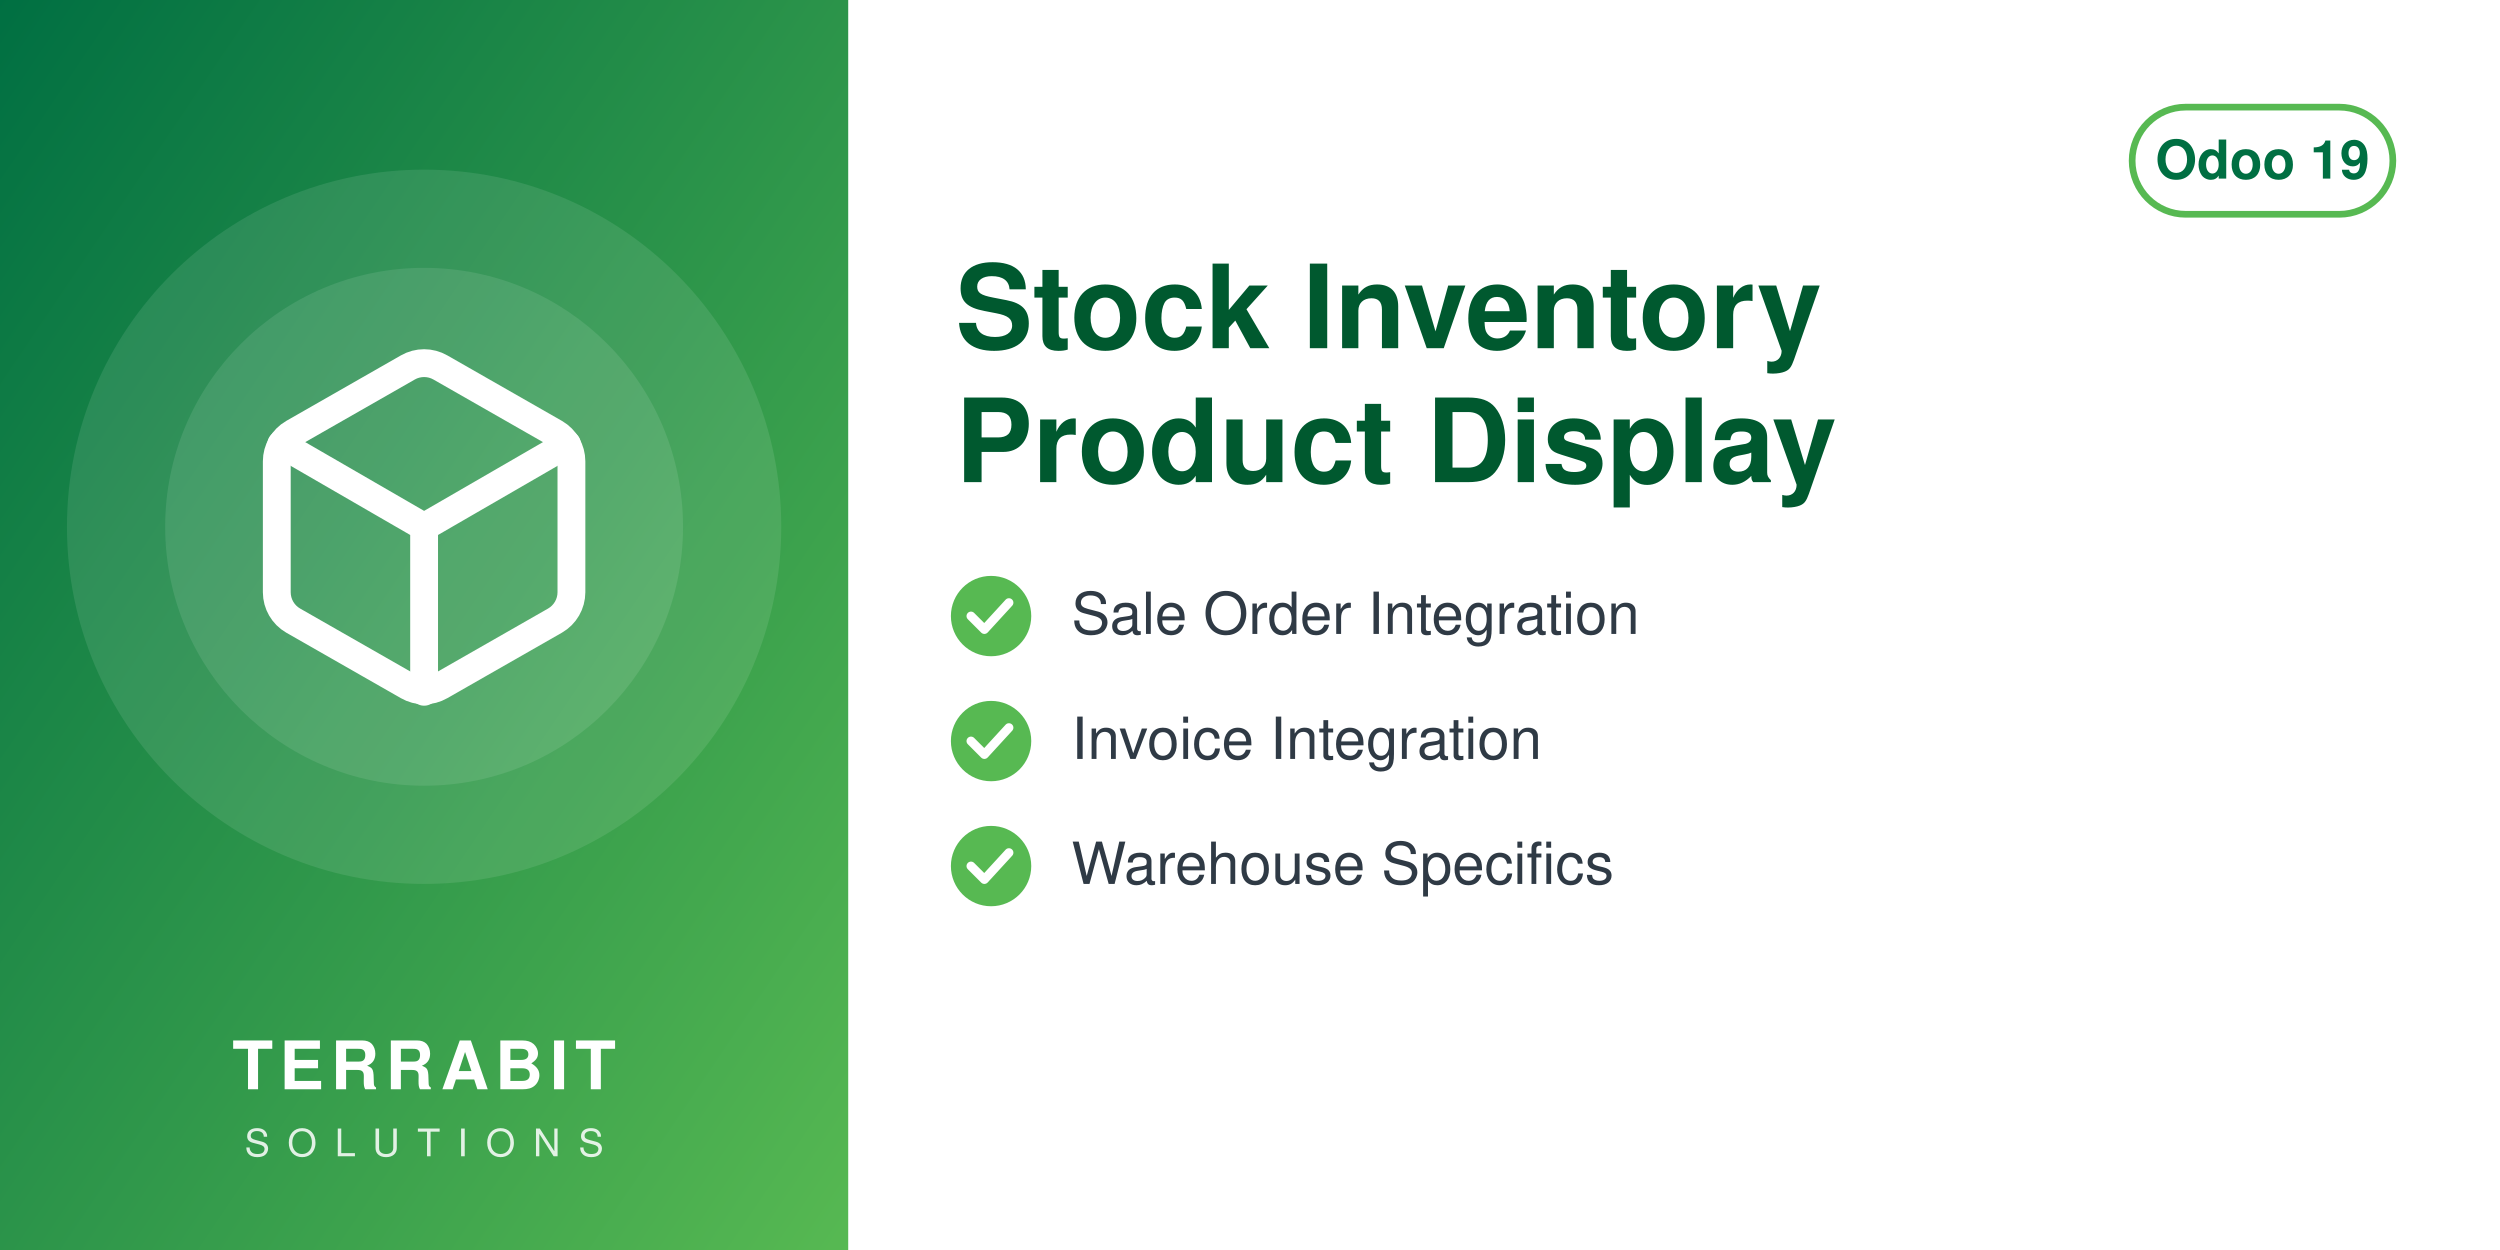
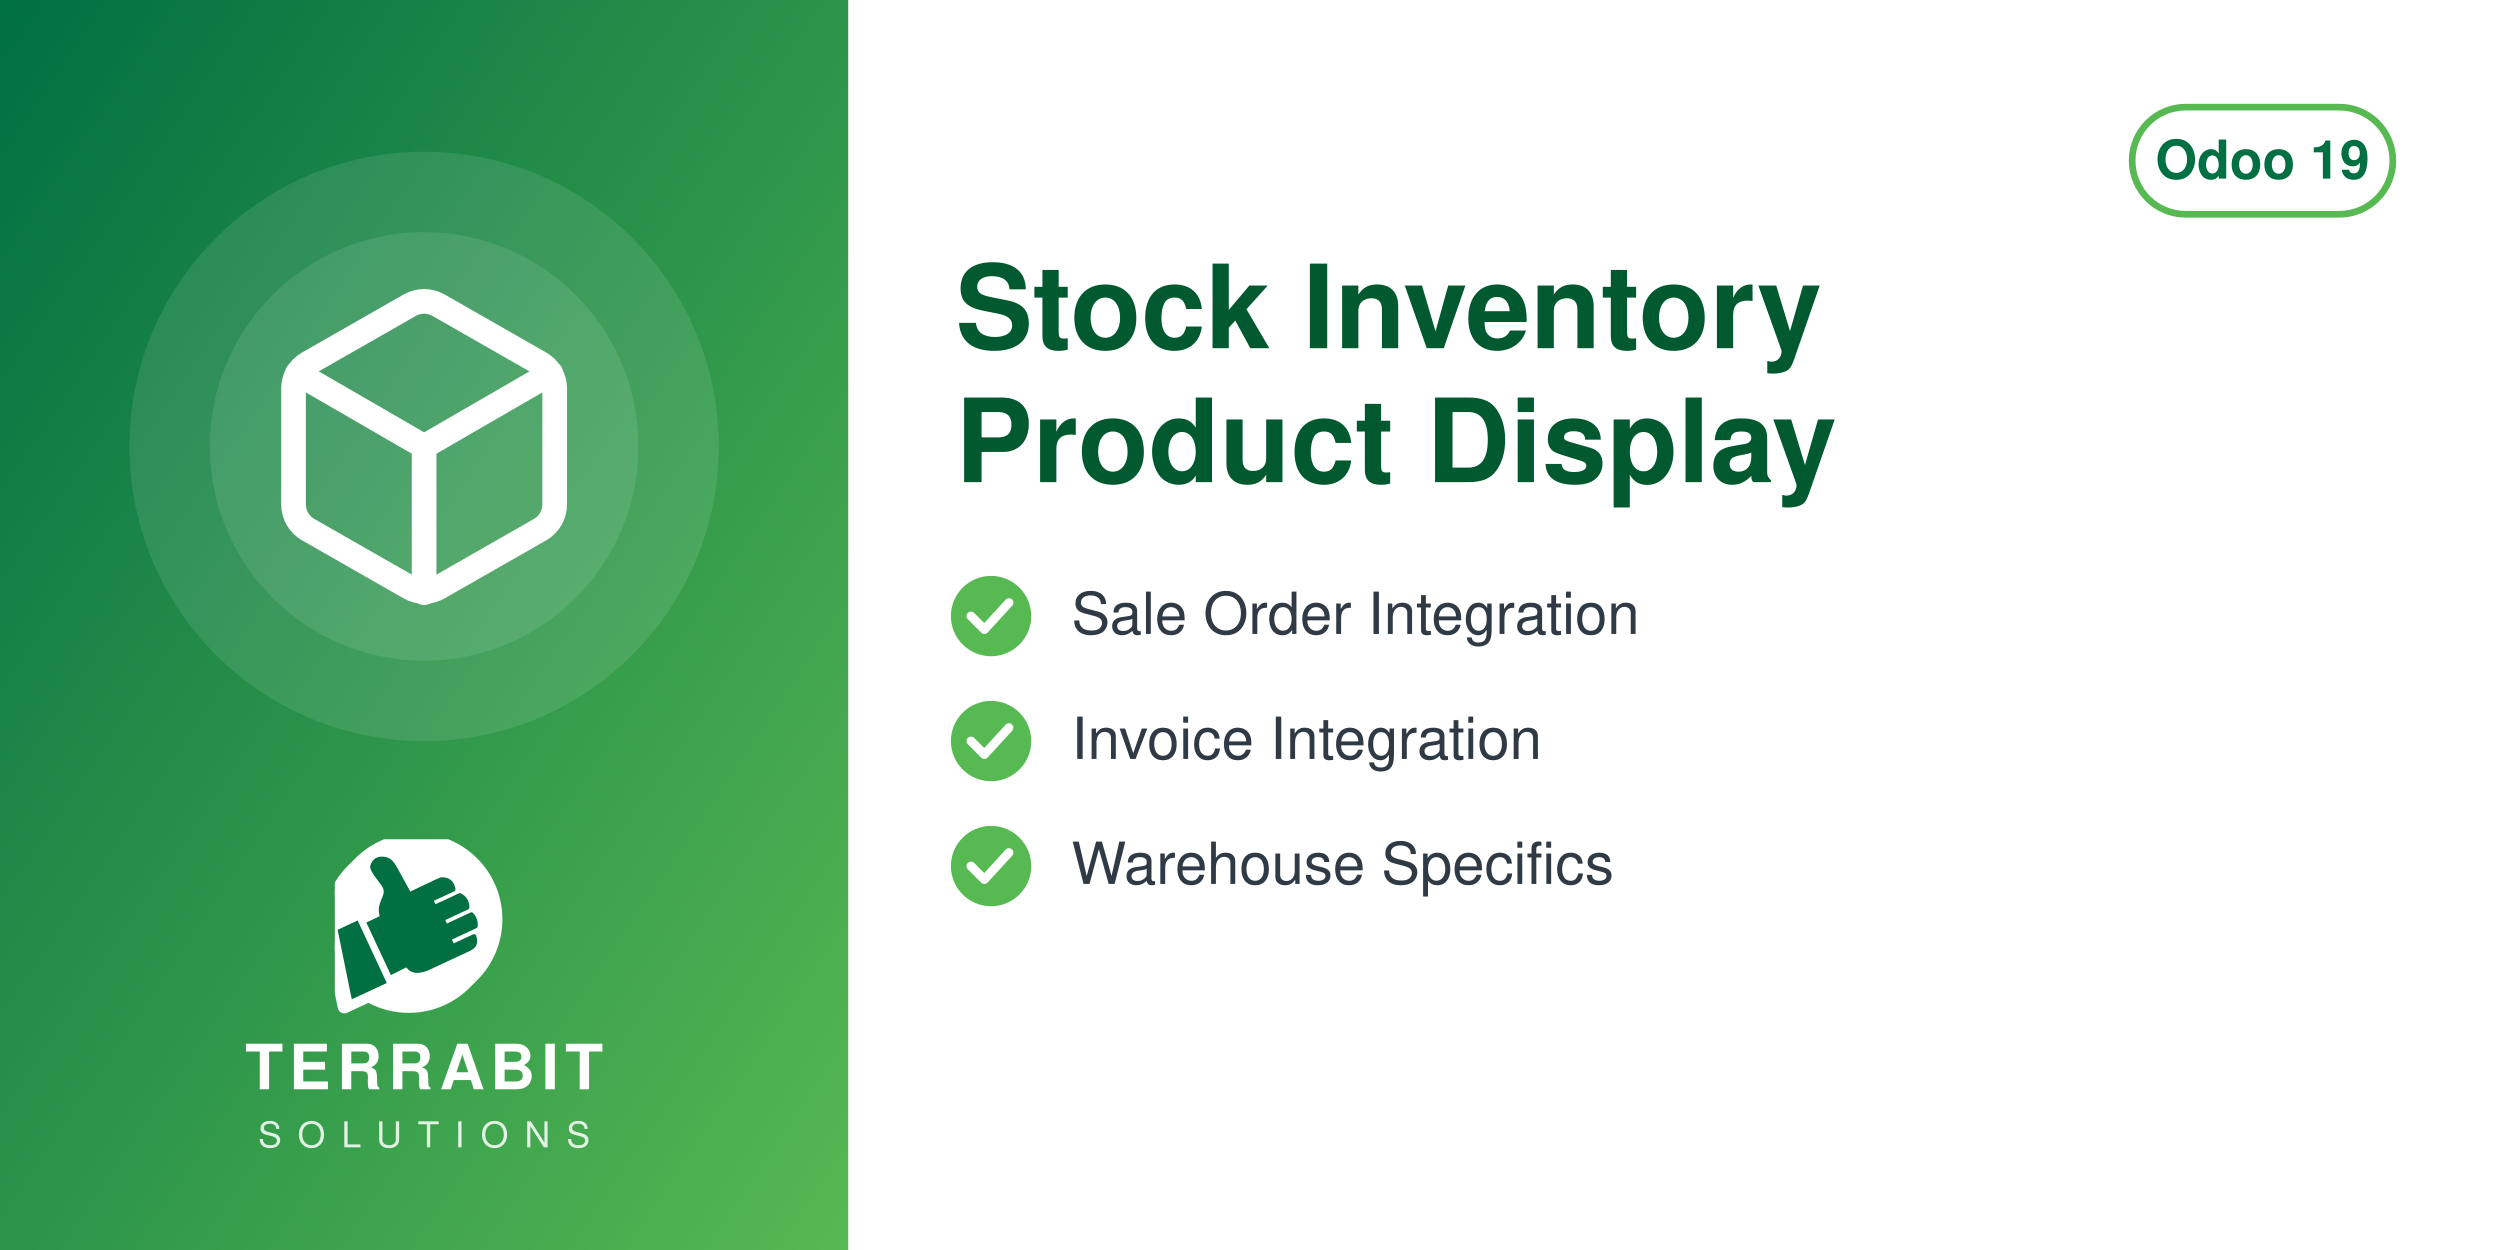
<svg xmlns="http://www.w3.org/2000/svg" width="560" height="280" viewBox="0 0 560 280">
  <defs>
    <linearGradient id="g" x1="0" y1="0" x2="1" y2="1">
      <stop offset="0" stop-color="#006F42" />
      <stop offset="1" stop-color="#57B952" />
    </linearGradient>
  </defs>
  <rect width="560" height="280" fill="#FFFFFF" />
  <rect width="190" height="280" fill="url(#g)" />
-   <circle cx="95.0" cy="118" r="80" fill="white" opacity="0.10" />
-   <circle cx="95.0" cy="118" r="58" fill="white" opacity="0.10" />
-   <svg x="51.0" y="74.0" width="88" height="88" viewBox="0 0 24 24">
+   <circle cx="95.0" cy="100" r="66" fill="white" opacity="0.10" />
+   <circle cx="95.0" cy="100" r="48" fill="white" opacity="0.10" />
+   <svg x="56.0" y="61.0" width="78" height="78" viewBox="0 0 24 24">
    <g fill="none" stroke="white" stroke-width="1.7" stroke-linecap="round" stroke-linejoin="round">
      <path d="M21 16V8a2 2 0 0 0-1-1.73l-7-4a2 2 0 0 0-2 0l-7 4A2 2 0 0 0 3 8v8a2 2 0 0 0 1 1.73l7 4a2 2 0 0 0 2 0l7-4A2 2 0 0 0 21 16z" />
      <path d="M3.27 6.96 12 12.01l8.73-5.05M12 22.08V12" />
    </g>
  </svg>
-   <text x="95.0" y="244" text-anchor="middle" font-family="Helvetica,Arial,sans-serif" font-size="15" font-weight="800" letter-spacing="1.5" fill="white">TERRABIT</text>
-   <text x="95.0" y="259" text-anchor="middle" font-family="Helvetica,Arial,sans-serif" font-size="8.5" font-weight="500" letter-spacing="4" fill="white" opacity="0.85">SOLUTIONS</text>
+   <svg x="75.0" y="188" width="40" height="40" viewBox="4150 2350 3900 3800" preserveAspectRatio="xMidYMid meet">
+     <path fill="#FFFFFF" d="M7338.82 5241.89c-336.4,511.49 -915.39,849.23 -1573.35,849.23 -318.43,0 -618.3,-79.19 -881.23,-218.8l-465.06 216.37c-72.83,33.95 -159.37,2.44 -193.35,-70.37 -5.59,-12.01 -9.4,-24.39 -11.54,-36.85l-247.52 -1217.33c-54.07,-175.41 -83.21,-361.76 -83.21,-554.92 0,-657.98 337.78,-1237 849.31,-1573.39 -400.37,339.2 -654.6,845.59 -654.6,1411.43 0,184.82 27.28,368.48 81.7,545.13l0.48 1.54 247.97 1219.53 0.08 0.48c1.71,9.89 4.72,19.5 8.96,28.59 26.29,56.38 93.5,80.75 149.87,54.52l479.82 -223.25 14.39 7.64c267.26,141.92 563.34,214.99 865.9,214.99 565.81,0 1072.18,-254.2 1411.38,-654.54z" />
+     <path fill="#FFFFFF" d="M5927.44 2165.35c1039.34,0 1881.91,842.57 1881.91,1881.91 0,1039.34 -842.57,1881.89 -1881.91,1881.89 -318.43,0 -618.33,-79.2 -881.24,-218.81l-465.06 216.38c-72.81,33.95 -159.37,2.44 -193.34,-70.36 -5.59,-12.01 -9.41,-24.4 -11.55,-36.86l-247.56 -1217.47c-54.04,-175.36 -83.16,-361.66 -83.16,-554.76 0,-1039.34 842.56,-1881.91 1881.9,-1881.91z" />
+     <path fill="#006F42" d="M4648.32 4073.59l636.59 1365.17 -765.09 355.96 -308.63 -1517.87 437.13 -203.26zm725.61 1192.32l336.75 -167.88c105.65,140.85 282.69,170.72 576.82,18.8l819.92 -382.33c181.4,-90.13 164.26,-214.57 130.07,-328.43 -4.28,-14.25 -13.68,-24.81 -27.34,-30.7 -13.67,-5.89 -27.61,-5.11 -41.09,1.18l-422.32 196.93 -39.04 -83.72 538.07 -250.91c16.64,-7.76 24.7,-27.69 25.58,-46.04 6.48,-134.33 -44.36,-230.89 -105.84,-285.23 -15.2,-13.44 -35.71,-15.59 -54.12,-7l-513.92 239.64 -35.6 -76.34 506.31 -236.1c17.69,-8.25 22.52,-36.93 21.83,-56.45 -4.1,-117.31 -67.62,-232.74 -187.72,-290.66 -13.94,-6.72 -28.64,-6.36 -42.69,0.19l-511.21 238.38 -35.37 -75.86 448.98 -209.36c20.44,-9.53 25.81,-42.28 21.02,-64.32 -41.02,-189.07 -167.92,-247.8 -318.14,-237.87 -29.39,1.94 -589.86,273.16 -665.95,310.54l-281.84 -513.57c-59.06,-93.13 -112.7,-221.7 -276.47,-245.13 -211.24,-30.22 -291.56,94.38 -316.89,203.13 -25.32,108.75 223.84,365.99 276.05,473.69 85.52,184.27 -161.86,318.11 -68.41,617.99l-292.54 139.94 535.09 1147.51z" />
+   </svg>
+   <text x="95.0" y="244" text-anchor="middle" font-family="Helvetica,Arial,sans-serif" font-size="14" font-weight="800" letter-spacing="1.4" fill="white">TERRABIT</text>
+   <text x="95.0" y="257" text-anchor="middle" font-family="Helvetica,Arial,sans-serif" font-size="8" font-weight="500" letter-spacing="3.6" fill="white" opacity="0.85">SOLUTIONS</text>
  <g>
    <rect x="477.6" y="24" width="58.4" height="24" rx="12" fill="none" stroke="#57B952" stroke-width="1.5" />
    <text x="506.8" y="40" text-anchor="middle" font-family="Helvetica,Arial,sans-serif" font-size="12" font-weight="700" fill="#006F42">Odoo 19</text>
  </g>
  <text x="214" y="78" font-family="Helvetica,Arial,sans-serif" font-size="26" font-weight="700" fill="#00592F">Stock Inventory</text>
  <text x="214" y="108" font-family="Helvetica,Arial,sans-serif" font-size="26" font-weight="700" fill="#00592F">Product Display</text>
  <circle cx="222" cy="138" r="9" fill="#57B952" />
  <path d="M217.5 138 l3 3 l5.5 -6" fill="none" stroke="white" stroke-width="2" stroke-linecap="round" stroke-linejoin="round" />
  <text x="240" y="142" font-family="Helvetica,Arial,sans-serif" font-size="13" fill="#2F3A45">Sale Order Integration</text>
  <circle cx="222" cy="166" r="9" fill="#57B952" />
  <path d="M217.5 166 l3 3 l5.5 -6" fill="none" stroke="white" stroke-width="2" stroke-linecap="round" stroke-linejoin="round" />
  <text x="240" y="170" font-family="Helvetica,Arial,sans-serif" font-size="13" fill="#2F3A45">Invoice Integration</text>
  <circle cx="222" cy="194" r="9" fill="#57B952" />
  <path d="M217.5 194 l3 3 l5.5 -6" fill="none" stroke="white" stroke-width="2" stroke-linecap="round" stroke-linejoin="round" />
  <text x="240" y="198" font-family="Helvetica,Arial,sans-serif" font-size="13" fill="#2F3A45">Warehouse Specifics</text>
</svg>
